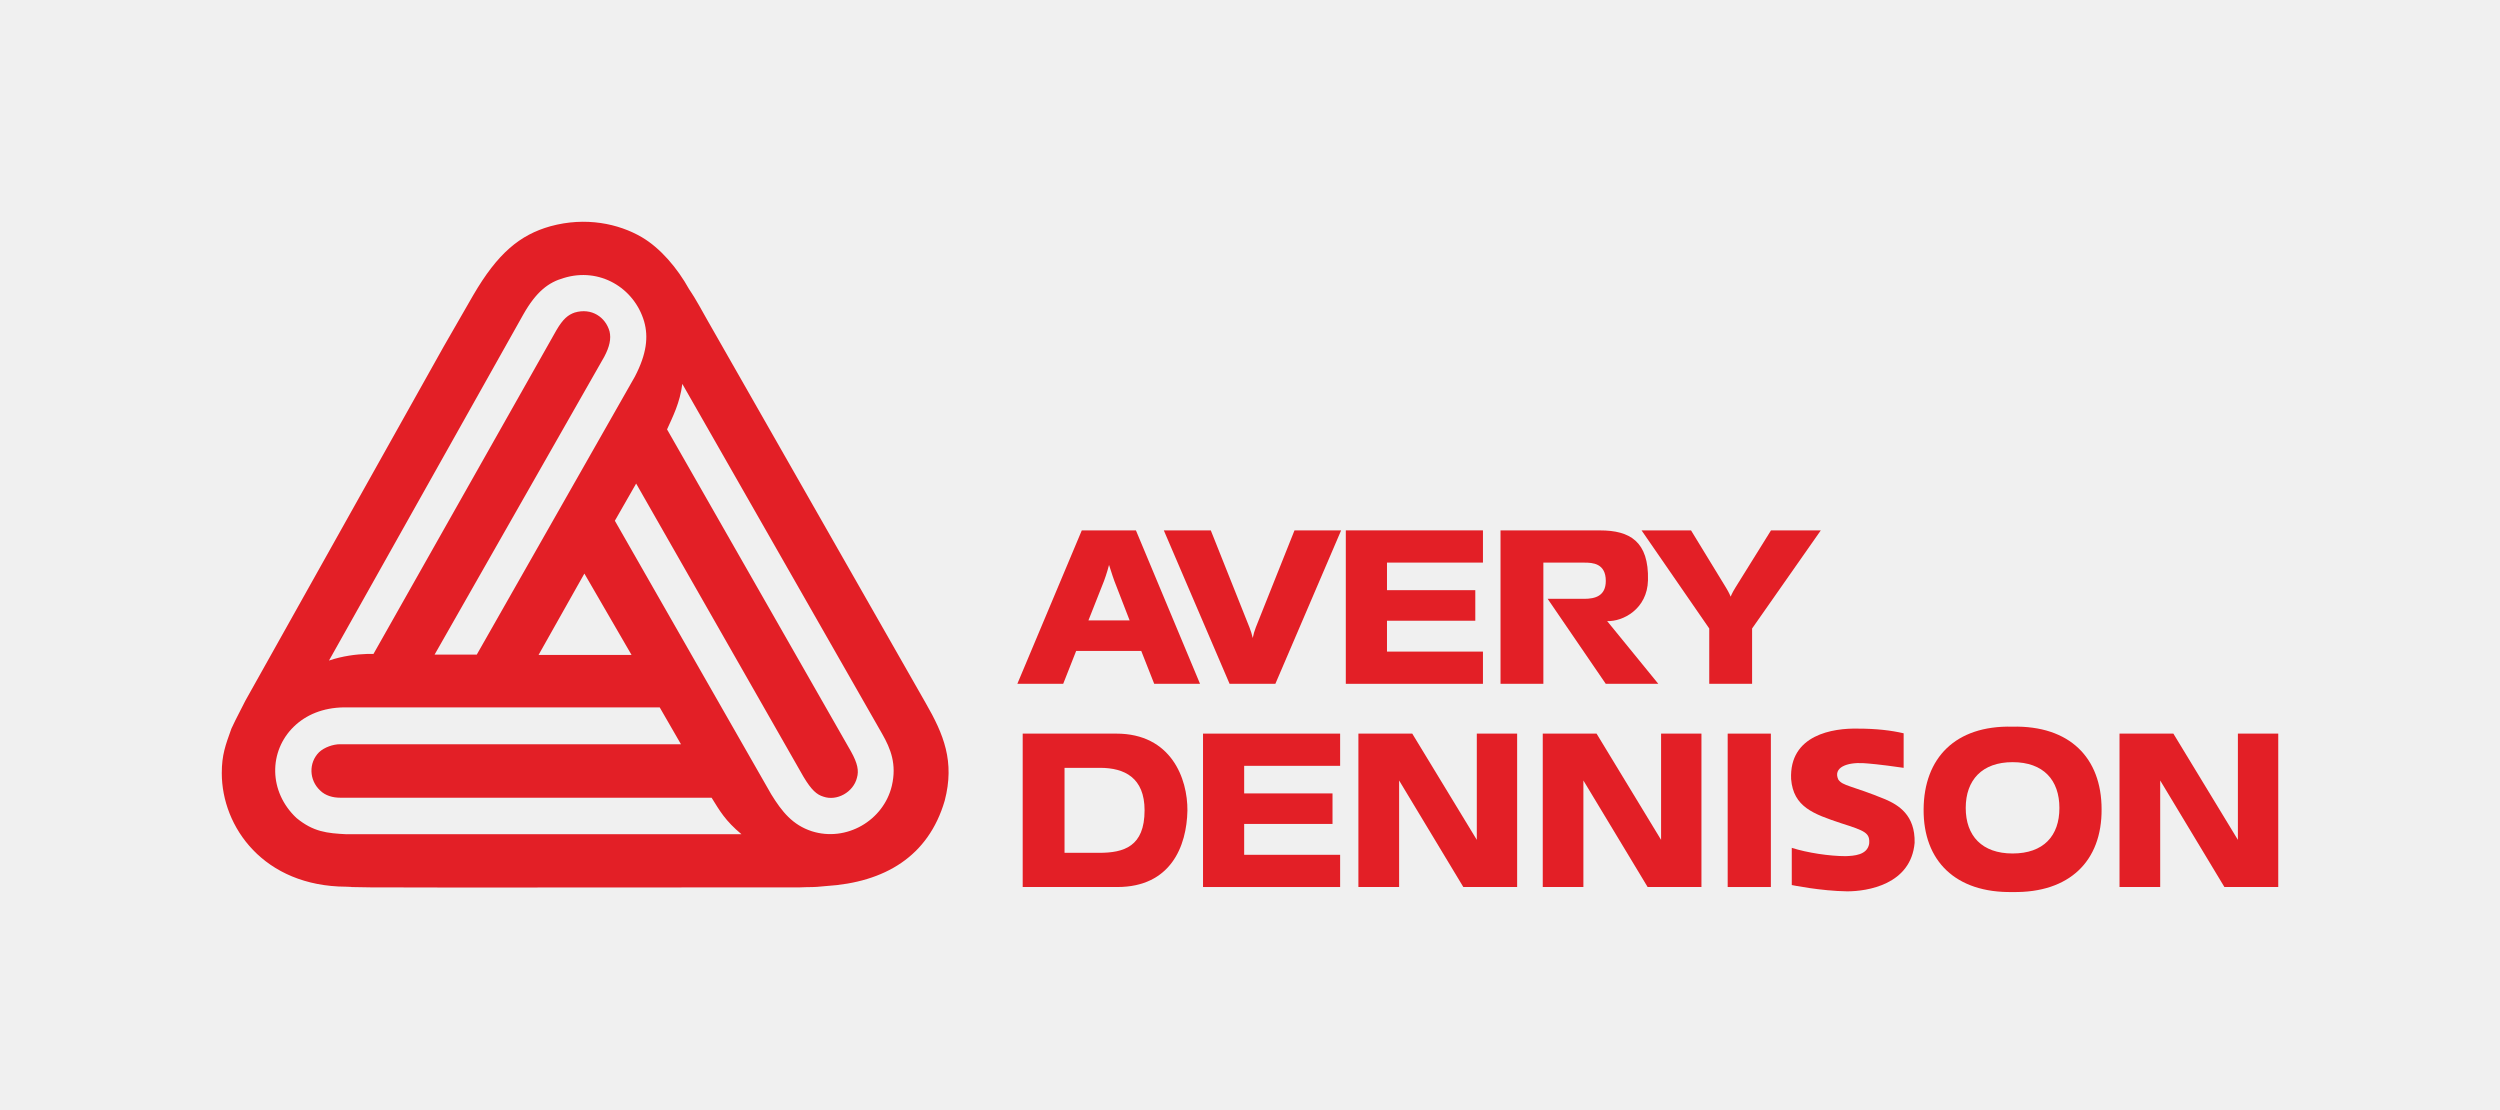
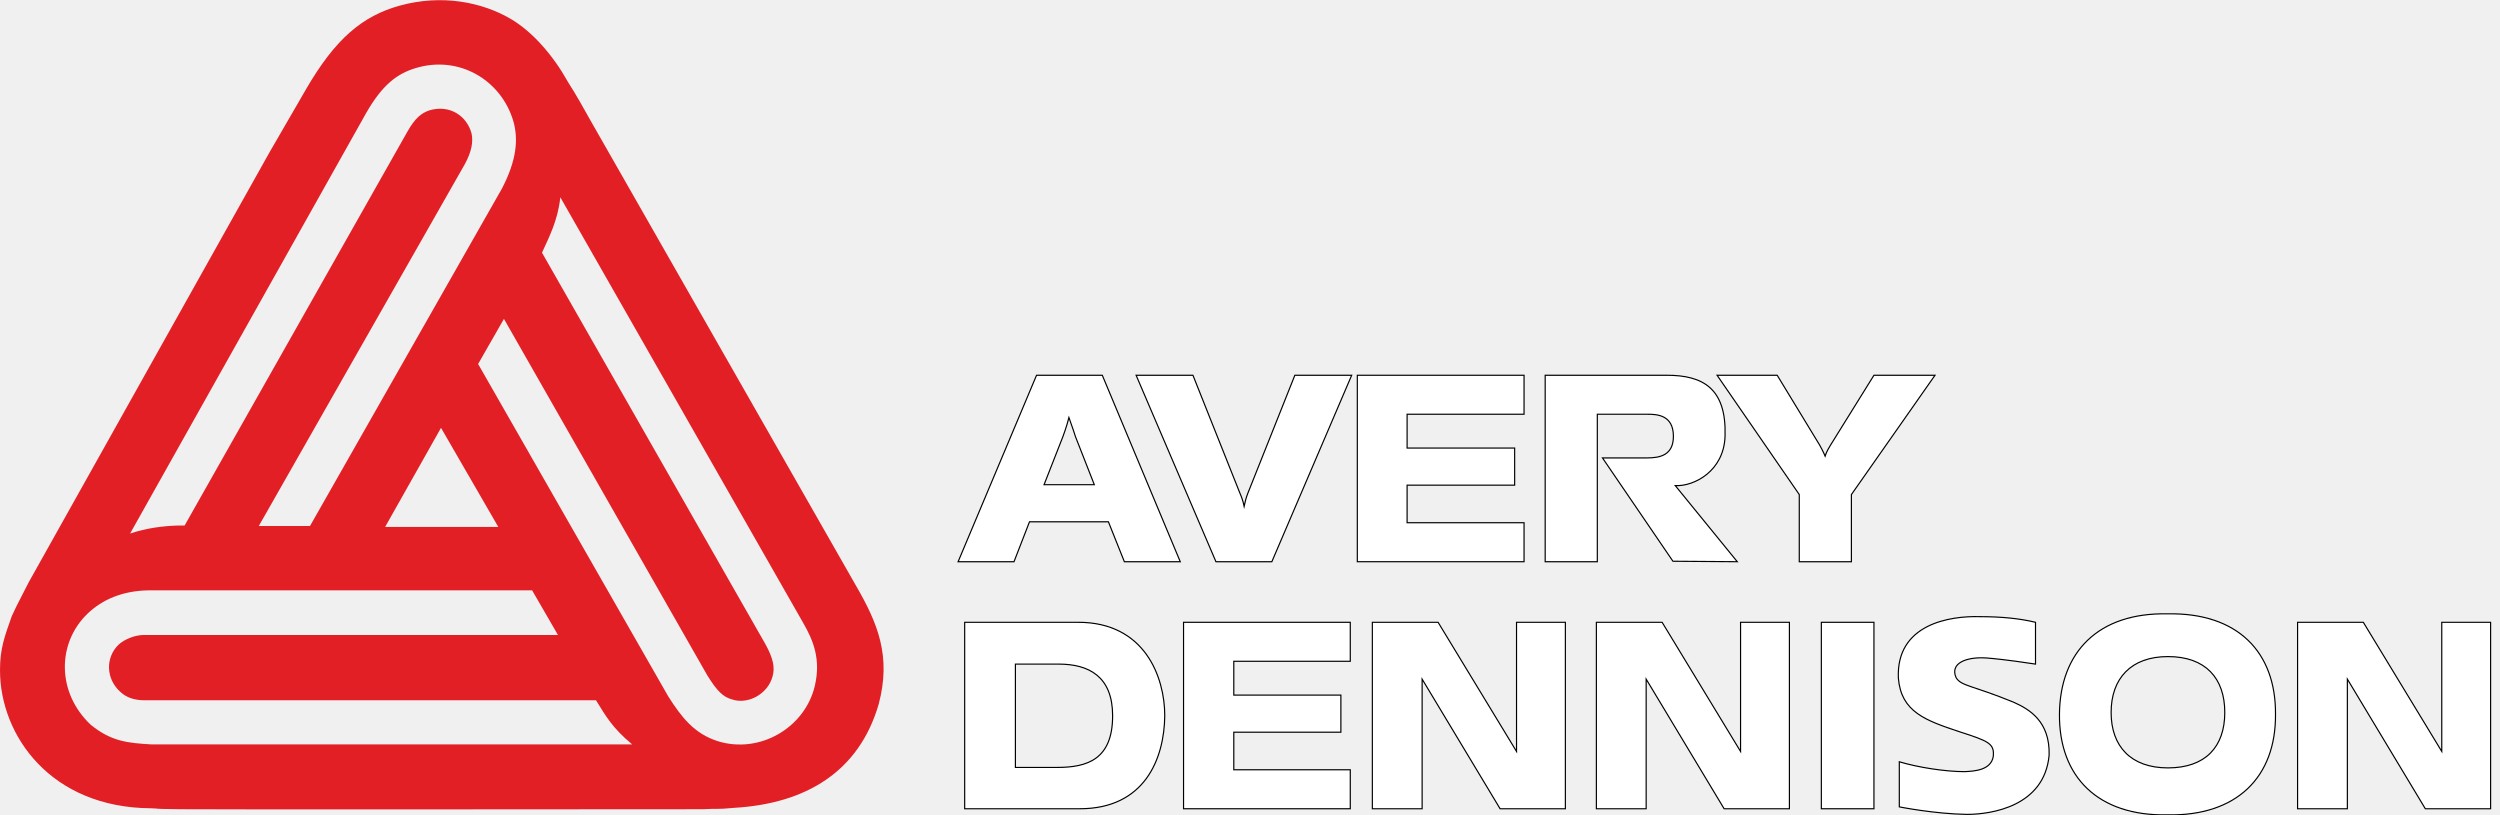
- <svg xmlns="http://www.w3.org/2000/svg" version="1.1" id="Layer_1" x="0px" y="0px" viewBox="0 0 647.14 287.14" style="enable-background:new 0 0 647.14 287.14;" xml:space="preserve">
+ <svg xmlns="http://www.w3.org/2000/svg" version="1.1" id="Layer_1" x="0px" y="0px" viewBox="0 0 532.3 173.5" style="enable-background:new 0 0 532.3 173.5;" xml:space="preserve">
  <style type="text/css">
- 	.st0{fill:#E31F26;}
- 	.st1{fill:none;}
+ 	.st0{fill:#FFFFFF;stroke:#000000;stroke-width:0.25;stroke-miterlimit:10;}
+ 	.st1{fill:#E31F26;}
+ 	.st2{fill:none;}
</style>
+   <rect x="387.8" y="132.5" class="st0" width="11.2" height="39.7" />
+   <polygon class="st0" points="289,79.9 324.5,79.9 324.5,88.2 299.6,88.2 299.6,95.4 322.5,95.4 322.5,103.3 299.6,103.3   299.6,111.3 324.5,111.3 324.5,119.6 289,119.6 " />
+   <path class="st0" d="M433.4,141.4v-8.9c-3.3-0.8-7.2-1.2-11.8-1.2c-6.5-0.2-17.9,1.6-17.4,13.1c0.6,7.2,5.8,9,13,11.4  c6.2,2,7.5,2.5,7.2,5.3c-0.5,2.9-4,3.1-6.1,3.2c-4.1,0-9.9-0.9-13.9-2.1v9.6c0,0,7.5,1.5,14.4,1.6c5.2,0,16.5-1.7,17.5-12.6  c0.2-7.2-4.2-9.8-7.6-11.3c-8.8-3.6-11.1-3.4-12.2-5.2c-1.4-3.1,2.2-4.5,6.5-4.2C424.2,140.2,426.8,140.4,433.4,141.4z" />
+   <path class="st0" d="M264,105c0.4,0.9,0.7,1.8,0.9,2.8c0.2-0.9,0.4-1.8,0.8-2.8l10-25.1h12.1l-17,39.7h-11.9l-17-39.7H254L264,105z" />
+   <polygon class="st0" points="319.4,172.2 333.3,172.2 333.3,132.5 322.9,132.5 322.9,160 306.2,132.5 292.2,132.5 292.2,172.2   302.8,172.2 302.8,144.6 " />
+   <path class="st0" d="M369.9,119.6l-13.2-16.2c4,0.2,10.4-3.1,10.6-10.6c0.3-10.1-4.7-12.9-12.4-12.9H329v39.7h11.1V88.2h10.7  c2.1,0,5.5,0.2,5.5,4.7c0,4-2.8,4.6-5.6,4.6h-9.5l15,22L369.9,119.6L369.9,119.6z" />
+   <polygon class="st0" points="252,132.5 287.5,132.5 287.5,140.8 262.7,140.8 262.7,148 285.5,148 285.5,155.9 262.7,155.9   262.7,163.9 287.5,163.9 287.5,172.2 252,172.2 " />
+   <path class="st0" d="M387.4,94.7l-9-14.8h-12.8l17.5,25.4v14.3h11.1v-14.3l17.8-25.4H399l-9.2,14.8c-0.9,1.4-1.2,2.4-1.2,2.4  S388.2,96.1,387.4,94.7z" />
+   <path class="st0" d="M229,93l4,10.2h-10.7l4-10.2c0,0,0.8-2.1,1.3-4.1C228.3,90.8,229,93,229,93z M219.2,111.1H236l3.4,8.5h11.9  l-16.6-39.7h-14l-16.7,39.7h11.9L219.2,111.1z" />
+   <polygon class="st0" points="367.1,172.2 381,172.2 381,132.5 370.6,132.5 370.6,160 353.9,132.5 339.9,132.5 339.9,172.2   350.5,172.2 350.5,144.6 " />
+   <polygon class="st0" points="516.4,172.2 530.3,172.2 530.3,132.5 519.9,132.5 519.9,160 503.2,132.5 489.2,132.5 489.2,172.2   499.8,172.2 499.8,144.6 " />
  <g>
-     <rect x="447.22" y="189.9" class="st0" width="11.18" height="39.71" />
-     <polygon class="st0" points="348.37,137.29 383.87,137.29 383.87,145.63 359.03,145.63 359.03,152.77 381.89,152.77 381.89,160.68    359.03,160.68 359.03,168.67 383.87,168.67 383.87,177.01 348.37,177.01  " />
-     <path class="st0" d="M492.77,198.76v-8.94c-3.26-0.77-7.22-1.21-11.77-1.21c-6.45-0.17-17.88,1.55-17.36,13.07   c0.6,7.22,5.76,9.02,12.98,11.43c6.2,1.98,7.48,2.49,7.22,5.33c-0.52,2.93-3.96,3.1-6.11,3.18c-4.12,0-9.88-0.86-13.92-2.15v9.63   c0,0,7.47,1.54,14.35,1.63c5.16,0,16.5-1.72,17.45-12.55c0.18-7.22-4.21-9.8-7.56-11.26c-8.77-3.61-11.09-3.44-12.21-5.16   c-1.37-3.09,2.24-4.47,6.53-4.21C483.66,197.64,486.25,197.81,492.77,198.76z" />
-     <path class="st0" d="M323.42,162.38c0.36,0.94,0.66,1.83,0.86,2.77c0.18-0.94,0.44-1.83,0.8-2.76l10.01-25.1h12.07l-17.02,39.71   h-11.86l-17.02-39.71h12.16L323.42,162.38z" />
-     <polygon class="st0" points="378.79,229.61 392.72,229.61 392.72,189.9 382.28,189.9 382.28,217.4 365.57,189.9 351.63,189.9    351.63,229.61 362.17,229.61 362.17,202.03  " />
-     <path class="st0" d="M429.26,177.01l-13.24-16.24c4.04,0.17,10.4-3.09,10.57-10.57c0.26-10.06-4.73-12.9-12.38-12.9h-25.79v39.71   h11.09v-31.37h10.66c2.06,0,5.5,0.17,5.5,4.73c0,3.96-2.84,4.64-5.59,4.64h-9.46l15.04,22H429.26z" />
-     <polygon class="st0" points="311.41,189.9 346.9,189.9 346.9,198.24 322.06,198.24 322.06,205.38 344.93,205.38 344.93,213.28    322.06,213.28 322.06,221.27 346.9,221.27 346.9,229.61 311.41,229.61  " />
-     <path class="st0" d="M446.77,152.09l-9.03-14.79h-12.81l17.52,25.39v14.32l11.09,0v-14.32l17.78-25.39h-12.89l-9.21,14.8   c-0.86,1.37-1.23,2.35-1.23,2.35S447.62,153.46,446.77,152.09z" />
-     <path class="st0" d="M288.45,150.36l3.96,10.23h-10.66l4.04-10.23c0,0,0.77-2.06,1.29-4.13   C287.68,148.21,288.45,150.36,288.45,150.36z M278.57,168.5h16.85l3.35,8.5h11.86l-16.59-39.71h-14.01l-16.68,39.71h11.87   L278.57,168.5z" />
-     <polygon class="st0" points="426.5,229.61 440.43,229.61 440.43,189.9 429.98,189.9 429.98,217.4 413.28,189.9 399.35,189.9    399.35,229.61 409.87,229.61 409.87,202.03  " />
-     <polygon class="st0" points="575.8,229.61 589.74,229.61 589.74,189.9 579.29,189.9 579.29,217.4 562.59,189.9 548.65,189.9    548.65,229.61 559.18,229.61 559.18,202.03  " />
    <g>
-       <g>
-         <path class="st0" d="M239.63,182l-56.47-99.03c-3.87-6.96-3.78-6.53-4.81-8.16c-3.01-5.42-7.4-10.58-12.21-13.41     c-6.02-3.52-14.53-5.33-23.64-2.84c-7.91,2.23-13.66,6.96-20.02,17.88l-7.66,13.32l-51.31,91.63c-3.18,6.19-2.49,4.9-3.61,7.22     c-1.54,4.3-2.49,6.79-2.49,11.52c0,13.93,10.83,29.31,32.23,29.4c3.01,0.09-1.28,0.09,6.19,0.17c11,0.09,89.05,0,111.32,0     c3.44-0.17,2.4,0.09,6.7-0.34c15.13-0.95,26.47-7.65,30.69-22.09C247.2,197.12,244.27,190.07,239.63,182z M135.45,81.42     c3.35-5.93,6.53-8.34,10.49-9.46c9.2-2.84,18.22,2.49,20.8,11.26c1.12,3.95,0.69,8.34-2.4,14.27l-40.92,71.95H112.5l43.92-77.1     c1.37-2.58,1.81-4.65,1.37-6.54c-1.03-3.69-4.63-6.19-9.02-4.9c-1.72,0.6-3.01,1.63-4.73,4.56l-47.36,83.81h-1.55     c-2.92,0.09-6.45,0.52-9.97,1.72L135.45,81.42z M151.27,148.47l12.21,21.06h-24.07L151.27,148.47z M89.72,215.95     c-5.07-0.26-8.59-0.6-12.98-4.21c-7.22-6.79-7.22-17.27-0.69-23.64c3.18-3.09,7.56-4.9,12.89-4.99h81.83l5.5,9.54H88     c-1.72,0-4.04,0.77-5.41,2.07c-2.75,2.75-2.58,7.22,0.26,9.88c1.37,1.38,3.35,1.89,5.16,1.89h96.19     c2.14,3.44,3.52,5.93,7.73,9.45H89.72z M230.86,203.4c-2.15,9.02-11.78,14.61-20.72,11.77c-4.99-1.63-7.73-5.07-10.49-9.54     l-40.49-70.83l5.51-9.63l43.32,75.9c2.06,3.44,3.44,4.64,5.16,5.15c3.44,1.21,7.74-1.11,8.68-4.9c0.52-1.81,0.18-3.7-1.54-6.79     l-47.62-83.38c1.46-3.26,3.35-6.88,3.95-11.78l51.74,90.6C230.56,193.83,232.16,197.81,230.86,203.4z" />
-       </g>
-     </g>
-     <g>
-       <g>
-         <path class="st0" d="M288.97,189.9h-24.24v39.71h24.5c13.83,0,17.96-10.57,18.14-19.77C307.45,201.51,303.15,189.9,288.97,189.9z      M284.5,220.76h-8.94v-22h9.2c6.36,0,11.52,2.58,11.52,11C296.28,219.13,290.95,220.76,284.5,220.76z" />
-       </g>
-     </g>
-     <g>
-       <g>
-         <path class="st0" d="M520.89,188.1c-14.71-0.34-22.87,8.08-22.95,21.41c-0.1,13.32,8.24,21.66,23.03,21.4     c14.78,0.26,23.12-8.08,23.04-21.4C544.01,196.18,535.76,187.76,520.89,188.1z M520.97,220.93c-7.91,0-12.13-4.56-12.13-11.78     c0-7.22,4.22-11.86,12.13-11.86c7.99,0,12.12,4.64,12.12,11.86C533.1,216.38,528.97,220.93,520.97,220.93z" />
-       </g>
+       <path class="st1" d="M182.2,124.6l-56.5-99c-3.9-7-3.8-6.5-4.8-8.2c-3-5.4-7.4-10.6-12.2-13.4c-6-3.5-14.5-5.3-23.6-2.8    c-7.9,2.2-13.7,7-20,17.9l-7.7,13.3L6.1,124c-3.2,6.2-2.5,4.9-3.6,7.2C1,135.5,0,138,0,142.7c0,13.9,10.8,29.3,32.2,29.4    c3,0.1-1.3,0.1,6.2,0.2c11,0.1,89.1,0,111.3,0c3.4-0.2,2.4,0.1,6.7-0.3c15.1-0.9,26.5-7.6,30.7-22.1    C189.8,139.7,186.9,132.7,182.2,124.6z M78,24c3.4-5.9,6.5-8.3,10.5-9.5c9.2-2.8,18.2,2.5,20.8,11.3c1.1,3.9,0.7,8.3-2.4,14.3    L66,112H55.1L99,34.9c1.4-2.6,1.8-4.7,1.4-6.5c-1-3.7-4.6-6.2-9-4.9c-1.7,0.6-3,1.6-4.7,4.6l-47.4,83.8h-1.6    c-2.9,0.1-6.4,0.5-10,1.7L78,24z M93.9,91.1l12.2,21.1H82L93.9,91.1z M32.3,158.5c-5.1-0.3-8.6-0.6-13-4.2    c-7.2-6.8-7.2-17.3-0.7-23.6c3.2-3.1,7.6-4.9,12.9-5h81.8l5.5,9.5H30.6c-1.7,0-4,0.8-5.4,2.1c-2.8,2.8-2.6,7.2,0.3,9.9    c1.4,1.4,3.3,1.9,5.2,1.9h96.2c2.1,3.4,3.5,5.9,7.7,9.4L32.3,158.5L32.3,158.5z M173.5,146c-2.1,9-11.8,14.6-20.7,11.8    c-5-1.6-7.7-5.1-10.5-9.5l-40.5-70.8l5.5-9.6l43.3,75.9c2.1,3.4,3.4,4.6,5.2,5.1c3.4,1.2,7.7-1.1,8.7-4.9c0.5-1.8,0.2-3.7-1.5-6.8    l-47.6-83.4c1.5-3.3,3.4-6.9,3.9-11.8l51.7,90.6C173.2,136.4,174.8,140.4,173.5,146z" />
    </g>
  </g>
-   <rect class="st1" width="647.14" height="287.14" />
+   <g>
+     <g>
+       <path class="st0" d="M229.6,132.5h-24.2v39.7h24.5c13.8,0,18-10.6,18.1-19.8C248,144.1,243.7,132.5,229.6,132.5z M225.1,163.4    h-8.9v-22h9.2c6.4,0,11.5,2.6,11.5,11C236.9,161.7,231.5,163.4,225.1,163.4z" />
+     </g>
+   </g>
+   <g>
+     <g>
+       <path class="st0" d="M461.5,130.7c-14.7-0.3-22.9,8.1-23,21.4c-0.1,13.3,8.2,21.7,23,21.4c14.8,0.3,23.1-8.1,23-21.4    C484.6,138.8,476.4,130.4,461.5,130.7z M461.6,163.5c-7.9,0-12.1-4.6-12.1-11.8s4.2-11.9,12.1-11.9c8,0,12.1,4.6,12.1,11.9    C473.7,159,469.6,163.5,461.6,163.5z" />
+     </g>
+   </g>
+   <rect x="-57.4" y="-57.4" class="st2" width="647.1" height="287.1" />
</svg>
